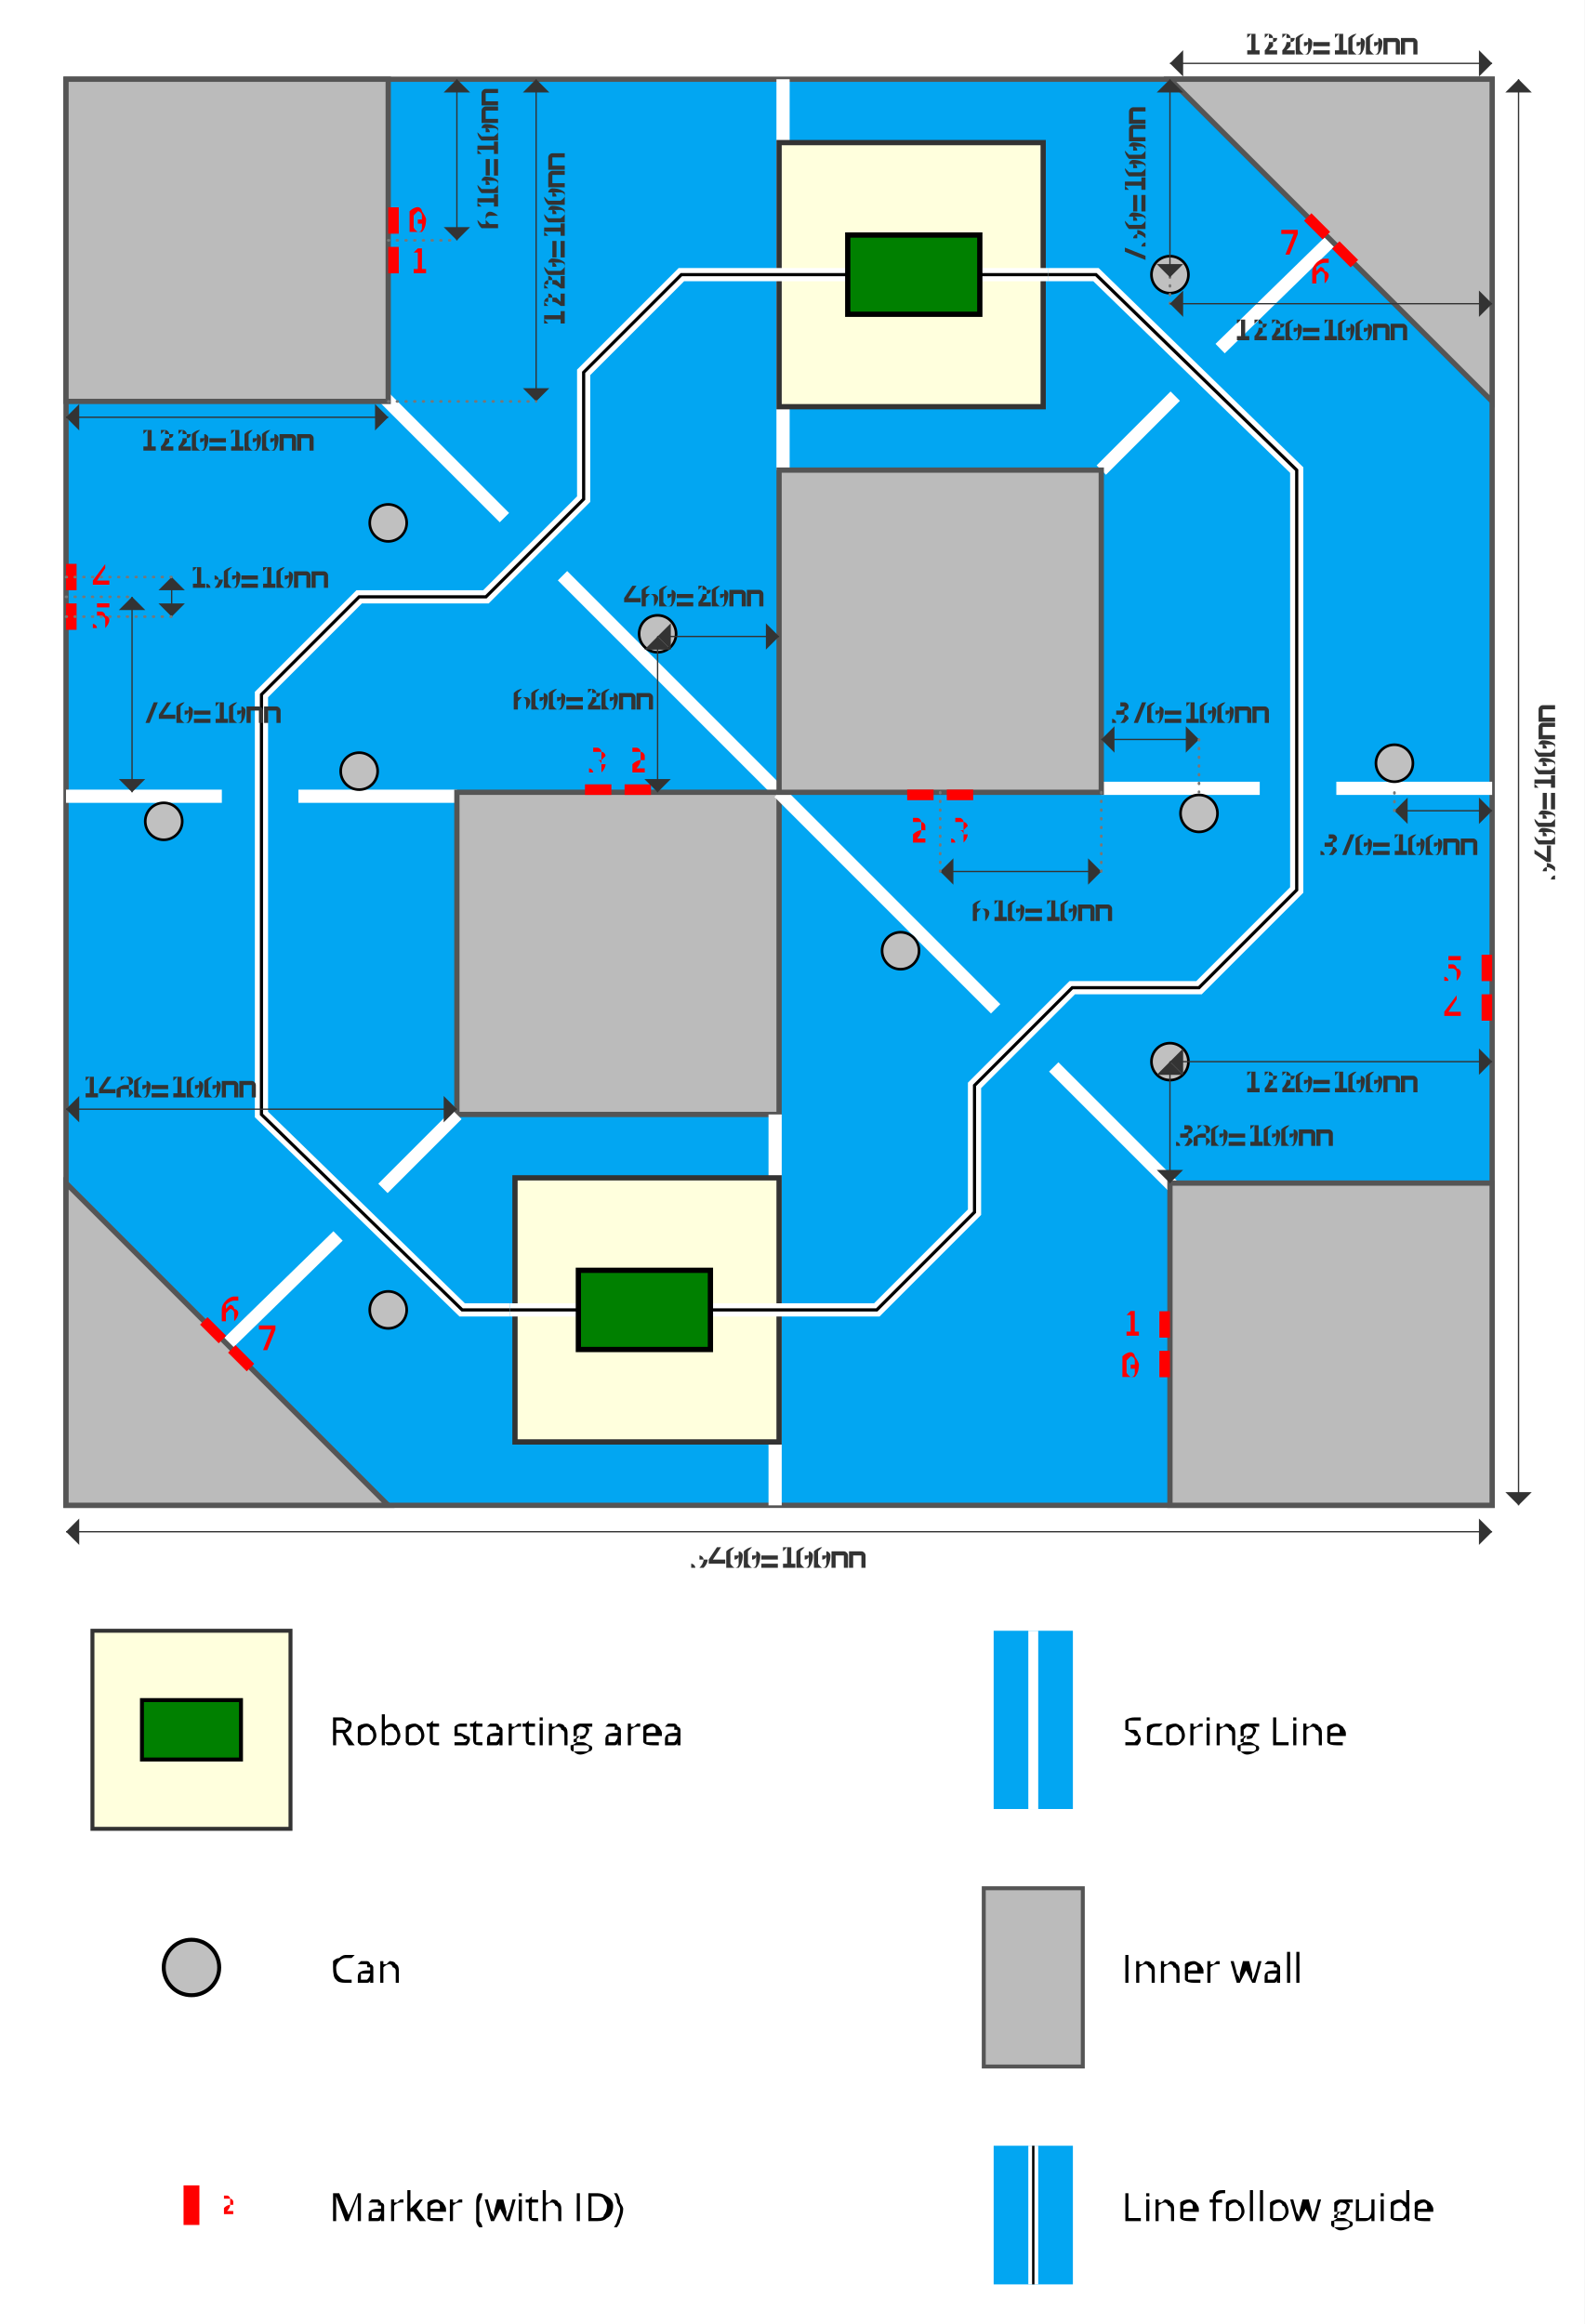
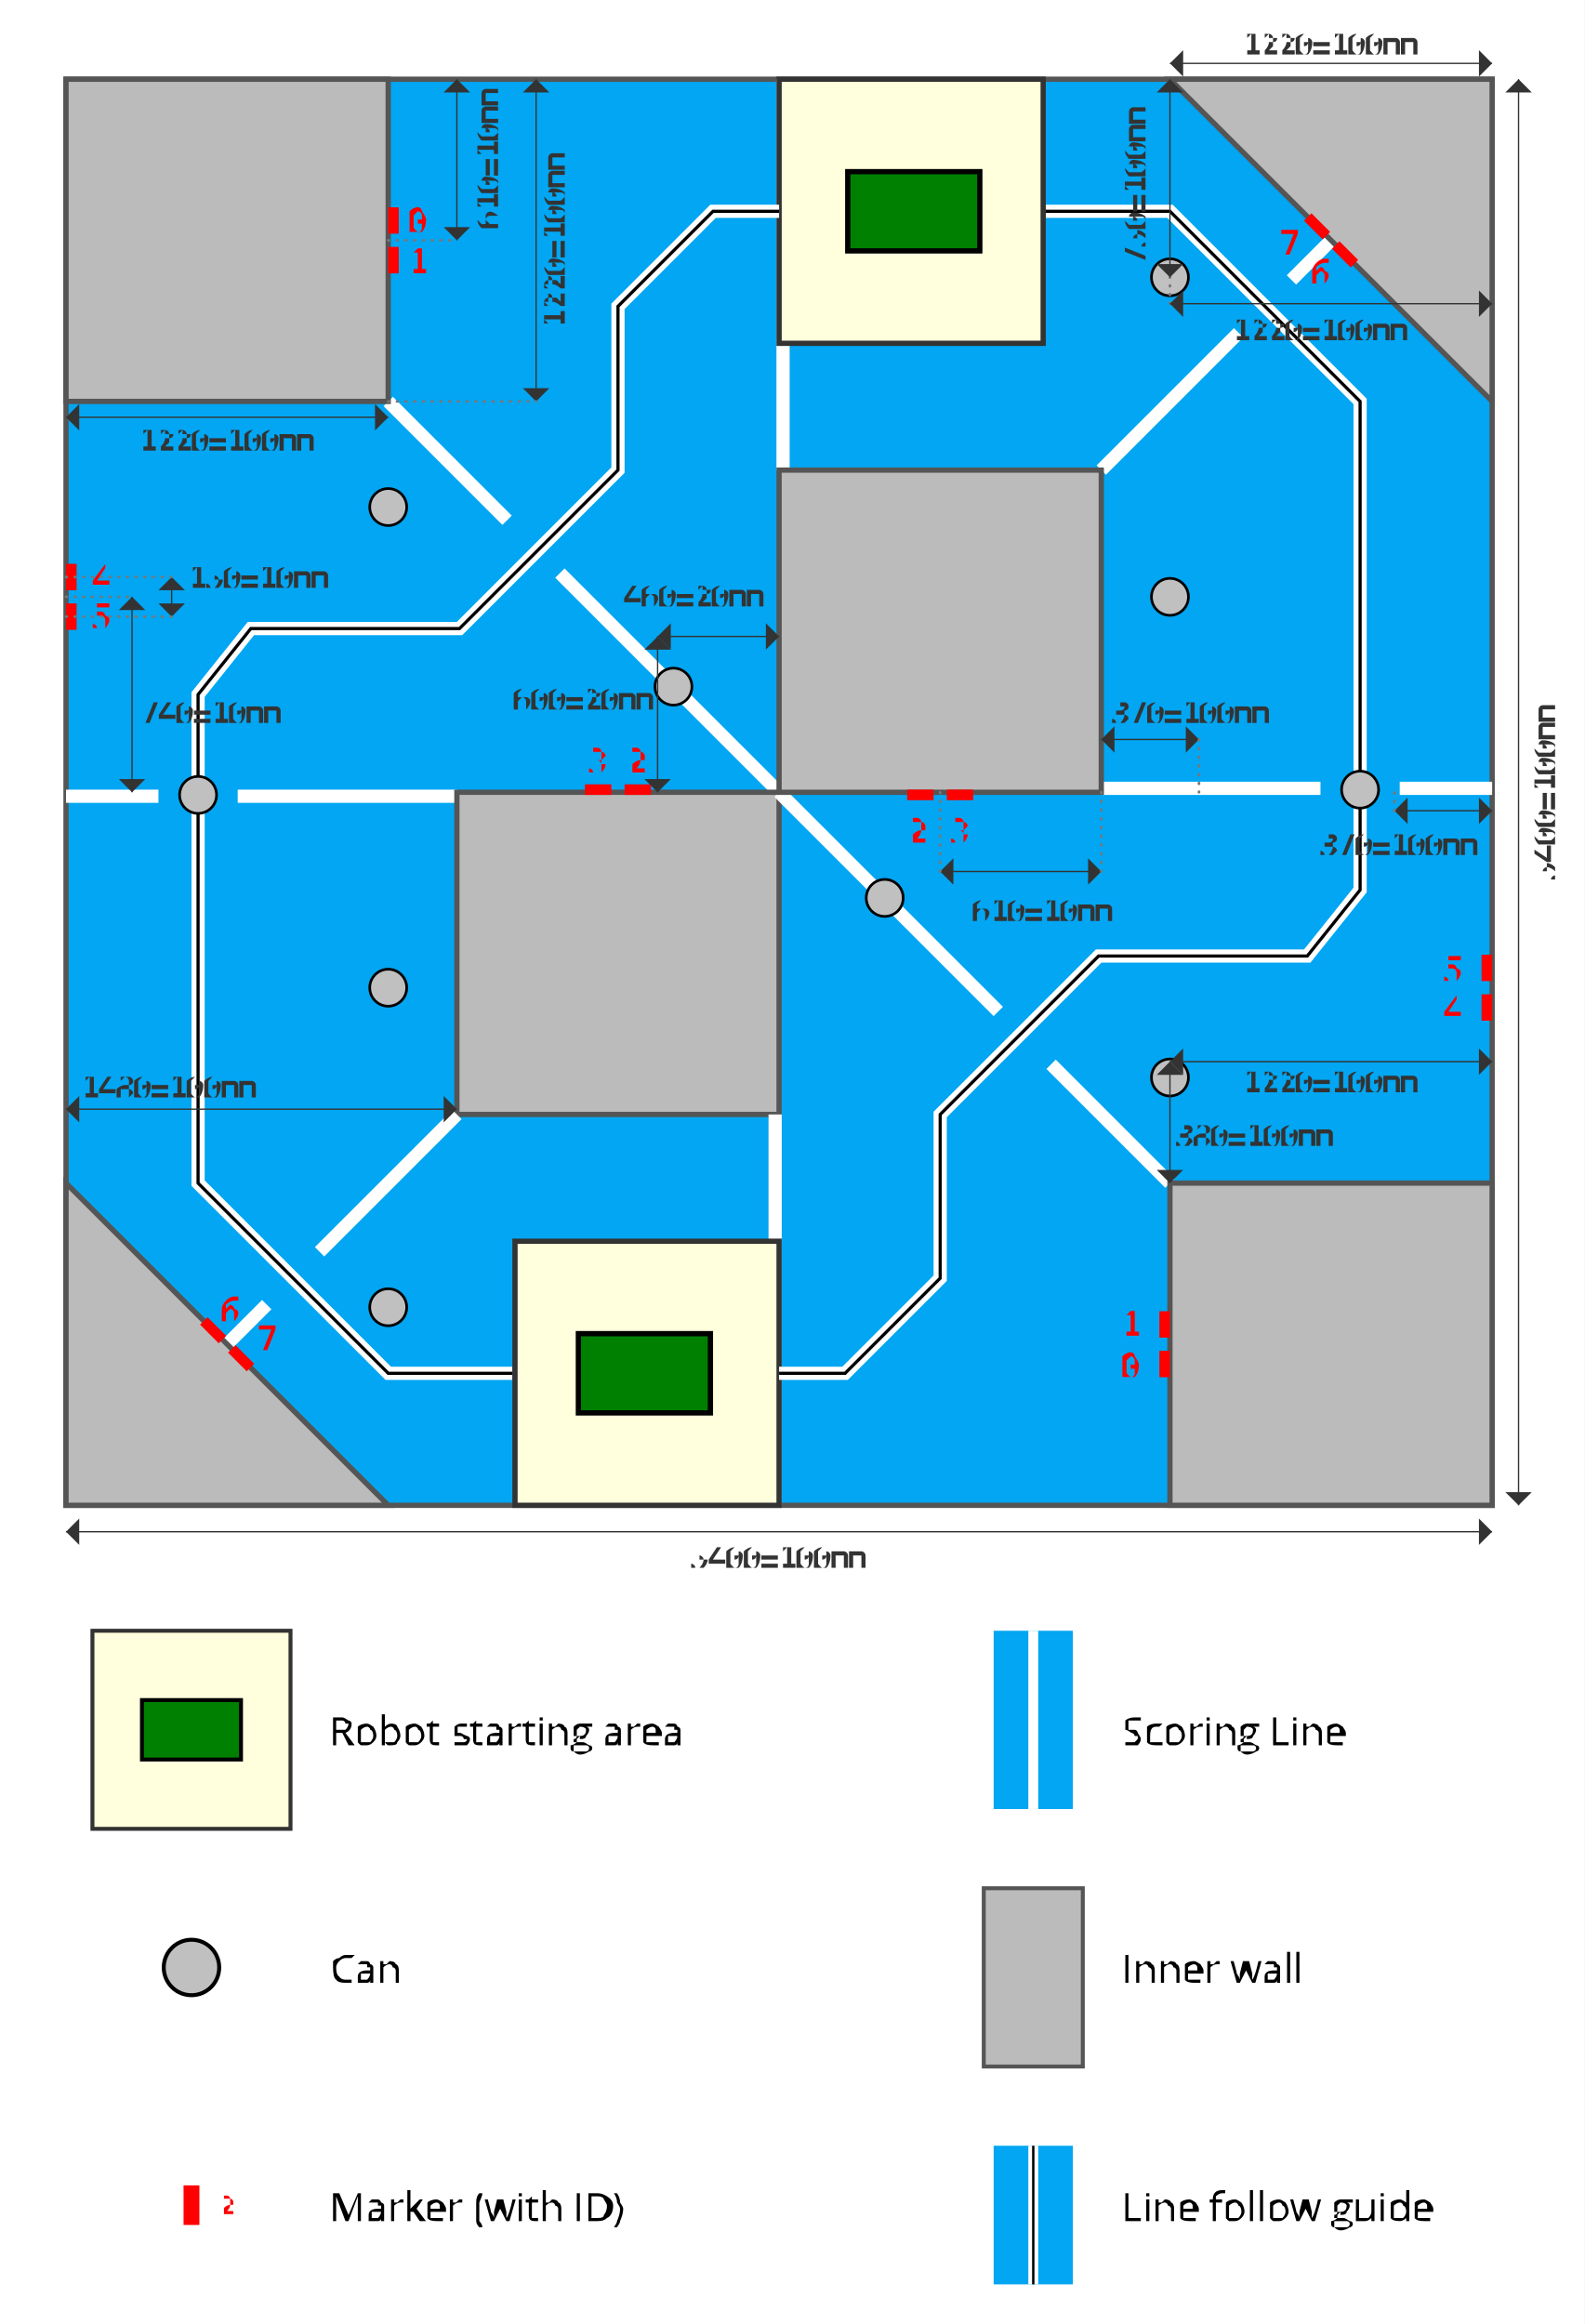
<svg xmlns="http://www.w3.org/2000/svg" xmlns:xlink="http://www.w3.org/1999/xlink" version="1.1" baseProfile="full" width="600" height="880">
  <style type="text/css">
    
      svg {
        font-family: "Open Sans", Arial, sans-serif;
      }

      .arena-wall {
          fill: #02A6F2;
          stroke: #555;
          stroke-width: .02;
      }

      .inner-wall {
          fill: #bbb;
          stroke: #555;
          stroke-width: .02;
      }

      .line-follow-guide {
          fill: none;
          stroke: black;
          stroke-width: .012;
      }

      .line-follow-guide-back {
          fill: none;
          stroke: white;
          stroke-width: .05;
      }

      .can {
          stroke: black;
          stroke-width: 0.01;
          fill: silver;
      }

      #robot {
          fill: green;
          stroke: black;
          stroke-width: 0.02;
      }

      .scoring-line {
          stroke: white;
          stroke-width: 0.05;
          fill: none;
      }

      #marker {
          stroke: red;
          stroke-width: 0.04;
      }

      .start-zone {
        stroke: #333;
        stroke-width: 0.02;
        fill: #ffd;
      }

      .legend-label {
        font-size: 0.2px;
        text-anchor: start;
        dominant-baseline: central;
      }

      .marker-label {
        font-size: 0.12px;
        text-anchor: central;
        dominant-baseline: central;
        fill: red;
        font-family: monospace;
      }

      /*.dimension, .dimension-guide, .marker-label {
         display: none;
      }*/
      line.dimension {
        stroke: #333;
        stroke-width: 0.005;
        marker-start: url(#dimension-arrow-head-start);
        marker-end: url(#dimension-arrow-head-end);
      }

      text.dimension {
        fill: #333;
        font-size: 0.11px;
        text-anchor: middle;
        dominant-baseline: central;
        font-family: monospace;
      }
      .dimension-arrow-head {
        fill: #333;
      }
      .dimension-guide {
        stroke: #777;
        stroke-width: 0.01;
        stroke-dasharray: 0.003 0.03;
        stroke-linecap: round;
        fill: none;
      }

    
  </style>
  <defs>
    <g transform="scale(0.05)" id="dimension-arrow-head">
      <path id="path218" class="dimension-arrow-head" d="M0,0 L1,1 L1,-1 L0,0" />
    </g>
    <marker markerUnits="userSpaceOnUse" refY="1" refX="0" markerHeight="2" markerWidth="1" orient="auto" id="dimension-arrow-head-start">
      <use transform="translate(0,1)" xlink:href="#dimension-arrow-head" />
    </marker>
    <marker markerUnits="userSpaceOnUse" refY="1" refX="1" markerHeight="2" markerWidth="1" orient="auto" id="dimension-arrow-head-end">
      <use transform="matrix(-1,0,0,1,1,1)" xlink:href="#dimension-arrow-head" />
    </marker>
    <circle cx="0" cy="0" r="0.07" id="can" />
    <line x1="-0.05" y1="0" x2="0.05" y2="0" id="marker" />
    <rect width="0.5" height="0.3" x="-0.25" y="-0.15" id="robot" />
    <g id="marker-pair">
      <use xlink:href="#marker" transform="translate(0.075)" class="marker" />
      <use xlink:href="#marker" transform="translate(-0.075)" class="marker" />
    </g>
    <g id="side-zone">
      <line class="scoring-line" x1="2.715" y1="0" x2="2.715" y2="1.48" />
-       <line class="scoring-line" x1="0.88" y1="2.715" x2="1.48" y2="2.715" />
-       <line class="scoring-line" x1="0" y1="2.715" x2="0.59" y2="2.715" />
-       <line class="scoring-line" x1="1.66" y1="1.66" x2="1.2" y2="1.2" />
-       <line class="scoring-line" x1="2.7" y1="2.7" x2="1.88" y2="1.88" />
-       <line class="scoring-line" x1="3.92" y1="1.48" x2="4.2" y2="1.2" />
-       <line class="scoring-line" x1="4.37" y1="1.02" x2="4.79" y2="0.61" />
-       <rect width="1" height="1" x="2.7" y="0.24" class="start-zone" />
-       <polyline points="3.72,0.74 2.33,0.74 1.96,1.11 1.96,1.59 1.59,1.96 1.11,1.96 0.74,2.33 0.74,3.92 1.5,4.66 1.68,4.66" class="line-follow-guide-back" />
-       <polyline points="3.72,0.74 2.33,0.74 1.96,1.11 1.96,1.59 1.59,1.96 1.11,1.96 0.74,2.33 0.74,3.92 1.5,4.66 1.68,4.66" class="line-follow-guide" />
-       <g transform="translate(3.21 0.74)">
+       <line class="scoring-line" x1="0.65" y1="2.715" x2="1.48" y2="2.715" />
+       <line class="scoring-line" x1="0" y1="2.715" x2="0.35" y2="2.715" />
+       <line class="scoring-line" x1="1.67" y1="1.67" x2="1.22" y2="1.22" />
+       <line class="scoring-line" x1="2.7" y1="2.7" x2="1.87" y2="1.87" />
+       <line class="scoring-line" x1="3.92" y1="1.48" x2="4.44" y2="0.96" />
+       <line class="scoring-line" x1="4.64" y1="0.76" x2="4.79" y2="0.61" />
+       <rect width="1" height="1" x="2.7" y="0" class="start-zone" />
+       <polyline points="2.7,0.5 2.45,0.5 2.09,0.86 2.09,1.48 1.49,2.08 0.7,2.08 0.5,2.33 0.5,4.18 1.22,4.9 1.69,4.9" class="line-follow-guide-back" />
+       <polyline points="2.7,0.5 2.45,0.5 2.09,0.86 2.09,1.48 1.49,2.08 0.7,2.08 0.5,2.33 0.5,4.18 1.22,4.9 1.69,4.9" class="line-follow-guide" />
+       <g transform="translate(3.21 0.5)">
        <use xlink:href="#robot" />
      </g>
-       <use xlink:href="#can" transform="translate(4.18 0.74)" class="can" />
-       <use xlink:href="#can" transform="translate(1.22 1.68)" class="can" />
-       <use xlink:href="#can" transform="translate(2.24 2.1)" class="can" />
-       <use xlink:href="#can" transform="translate(0.37 2.81)" class="can" />
-       <use xlink:href="#can" transform="translate(1.11 2.62)" class="can" />
+       <use xlink:href="#can" transform="translate(4.18 0.75)" class="can" />
+       <use xlink:href="#can" transform="translate(1.22 1.62)" class="can" />
+       <use xlink:href="#can" transform="translate(2.3 2.3)" class="can" />
+       <use xlink:href="#can" transform="translate(1.22 3.44)" class="can" />
+       <use xlink:href="#can" transform="translate(0.5 2.71)" class="can" />
      <rect width="1.22" height="1.22" x="1.48" y="2.7" class="inner-wall" />
      <rect width="1.22" height="1.22" x="0" y="0" class="inner-wall" />
      <polygon points="5.4,0 4.18,0 5.4,1.22" class="inner-wall" />
      <use xlink:href="#marker-pair" transform="translate(1.24 0.61) rotate(90)" />
      <use xlink:href="#marker-pair" transform="translate(2.09 2.69)" />
      <use xlink:href="#marker-pair" transform="translate(0.02 1.96) rotate(90)" />
      <use xlink:href="#marker-pair" transform="translate(4.79 0.61) rotate(45)" />
    </g>
  </defs>
  <rect width="100%" height="100%" fill="white" />
  <g id="arena" transform="translate(25 30) scale(100)">
    <rect width="5.4" height="5.4" x="0" y="0" class="arena-wall" />
    <use xlink:href="#side-zone" />
    <use xlink:href="#side-zone" transform="rotate(180 2.7 2.7)" />
    <text class="marker-label" y="0.54" x="1.3">0</text>
    <text class="marker-label" y="0.69" x="1.3">1</text>
    <text class="marker-label" y="4.87" x="4">0</text>
    <text class="marker-label" y="4.72" x="4">1</text>
    <text class="marker-label" y="2.58" x="2.13">2</text>
    <text class="marker-label" y="2.58" x="1.98">3</text>
    <text class="marker-label" y="2.85" x="3.19">2</text>
    <text class="marker-label" y="2.85" x="3.35">3</text>
    <text class="marker-label" y="1.89" x="0.1">4</text>
    <text class="marker-label" y="2.04" x="0.1">5</text>
    <text class="marker-label" y="3.52" x="5.22">4</text>
    <text class="marker-label" y="3.37" x="5.22">5</text>
    <text class="marker-label" y="4.66" x="0.59">6</text>
    <text class="marker-label" y="4.77" x="0.73">7</text>
    <text class="marker-label" y="0.73" x="4.72">6</text>
    <text class="marker-label" y="0.62" x="4.6">7</text>
    <line x1="0" y1="1.28" x2="1.22" y2="1.28" class="dimension" />
    <text class="dimension" y="1.37" x="0.61">1220±100mm</text>
    <line x1="1.78" y1="0" x2="1.78" y2="1.22" class="dimension" />
    <line x1="1.22" y1="1.22" x2="1.78" y2="1.22" class="dimension-guide" />
    <text class="dimension" transform="rotate(-90, 1.85 0.61)" y="0.61" x="1.85">1220±100mm</text>
    <line x1="1.48" y1="0" x2="1.48" y2="0.61" class="dimension" />
    <line x1="1.22" y1="0.61" x2="1.48" y2="0.61" class="dimension-guide" />
    <text class="dimension" transform="rotate(-90, 1.6 0.3)" y="0.3" x="1.6">610±10mm</text>
    <line x1="0" y1="3.9" x2="1.48" y2="3.9" class="dimension" />
    <text class="dimension" y="3.82" x="0.39">1480±100mm</text>
    <line x1="4.18" y1="-0.06" x2="5.4" y2="-0.06" class="dimension" />
    <text class="dimension" y="-0.13" x="4.79">1220±100mm</text>
    <line x1="4.18" y1="3.72" x2="5.4" y2="3.72" class="dimension" />
    <text class="dimension" y="3.80" x="4.79">1220±100mm</text>
    <line x1="4.18" y1="4.18" x2="4.18" y2="3.72" class="dimension" />
    <text class="dimension" y="4" x="4.5">380±100mm</text>
    <line x1="2.24" y1="2.11" x2="2.7" y2="2.11" class="dimension" />
    <text class="dimension" y="1.96" x="2.38">460±20mm</text>
    <line x1="2.24" y1="2.11" x2="2.24" y2="2.7" class="dimension" />
    <text class="dimension" y="2.35" x="1.96">600±20mm</text>
    <line x1="3.31" y1="3" x2="3.92" y2="3" class="dimension" />
    <line x1="3.31" y1="3" x2="3.31" y2="2.7" class="dimension-guide" />
    <line x1="3.92" y1="3" x2="3.92" y2="2.7" class="dimension-guide" />
    <text class="dimension" y="3.15" x="3.7">610±10mm</text>
    <line x1="0.4" y1="1.885" x2="0.4" y2="2.035" class="dimension" />
    <line x1="0" y1="1.885" x2="0.4" y2="1.885" class="dimension-guide" />
    <line x1="0" y1="2.035" x2="0.4" y2="2.035" class="dimension-guide" />
    <text class="dimension" y="1.89" x="0.73">150±10mm</text>
    <line x1="0.25" y1="1.96" x2="0.25" y2="2.7" class="dimension" />
    <line x1="0" y1="1.96" x2="0.25" y2="1.96" class="dimension-guide" />
    <text class="dimension" y="2.4" x="0.55">740±10mm</text>
    <line x1="4.18" y1="0.85" x2="4.18" y2="0.75" class="dimension-guide" />
    <line x1="4.18" y1="0.85" x2="5.4" y2="0.85" class="dimension" />
    <text class="dimension" y="0.95" x="4.75">1220±100mm</text>
    <line x1="4.18" y1="0.75" x2="4.18" y2="0" class="dimension" />
    <text class="dimension" y="0.4" x="4.05" transform="rotate(-90, 4.05 0.4)">750±100mm</text>
    <line x1="5.03" y1="2.77" x2="5.4" y2="2.77" class="dimension" />
    <line x1="5.03" y1="2.77" x2="5.03" y2="2.68" class="dimension-guide" />
    <text class="dimension" y="2.9" x="5.05">370±100mm</text>
    <line x1="3.92" y1="2.5" x2="4.29" y2="2.5" class="dimension" />
    <line x1="4.29" y1="2.5" x2="4.29" y2="2.7" class="dimension-guide" />
    <text class="dimension" y="2.4" x="4.26">370±100mm</text>
    <line x1="0" y1="5.5" x2="5.4" y2="5.5" class="dimension" />
    <text class="dimension" y="5.6" x="2.7">5400±100mm</text>
    <line x1="5.5" y1="0" x2="5.5" y2="5.4" class="dimension" />
    <text class="dimension" transform="rotate(-90, 5.6 2.7)" y="2.7" x="5.6">5400±100mm</text>
  </g>
  <g id="legend" transform="translate(35 580) scale(75)">
    <rect width="1" height="1" x="0" y="0.5" class="start-zone" />
    <use x="0.5" y="1" xlink:href="#robot" />
    <text class="legend-label" y="1" x="1.2">Robot starting area</text>
    <use xlink:href="#can" transform="translate(0.5 2.2) scale(2)" class="can" />
    <text class="legend-label" y="2.2" x="1.2">Can</text>
    <use xlink:href="#marker" transform="translate(0.5 3.4) scale(2) rotate(90)" class="marker" />
    <text class="marker-label" y="3.4" x="0.65">2</text>
    <text class="legend-label" y="3.4" x="1.2">Marker (with ID)</text>
    <rect width="0.4" height="0.9" x="4.55" y="0.5" fill="#02A6F2" />
    <line class="scoring-line" x1="4.75" y1="0.5" x2="4.75" y2="1.4" />
    <text class="legend-label" y="1" x="5.2">Scoring Line</text>
    <rect width="0.5" height="0.9" x="4.5" y="1.8" class="inner-wall" />
    <text class="legend-label" y="2.2" x="5.2">Inner wall</text>
    <rect width="0.4" height="0.7" x="4.55" y="3.1" fill="#02A6F2" />
    <line class="line-follow-guide-back" x1="4.75" y1="3.1" x2="4.75" y2="3.8" />
    <line class="line-follow-guide" x1="4.75" y1="3.1" x2="4.75" y2="3.8" />
    <text class="legend-label" y="3.4" x="5.2">Line follow guide</text>
  </g>
</svg>
